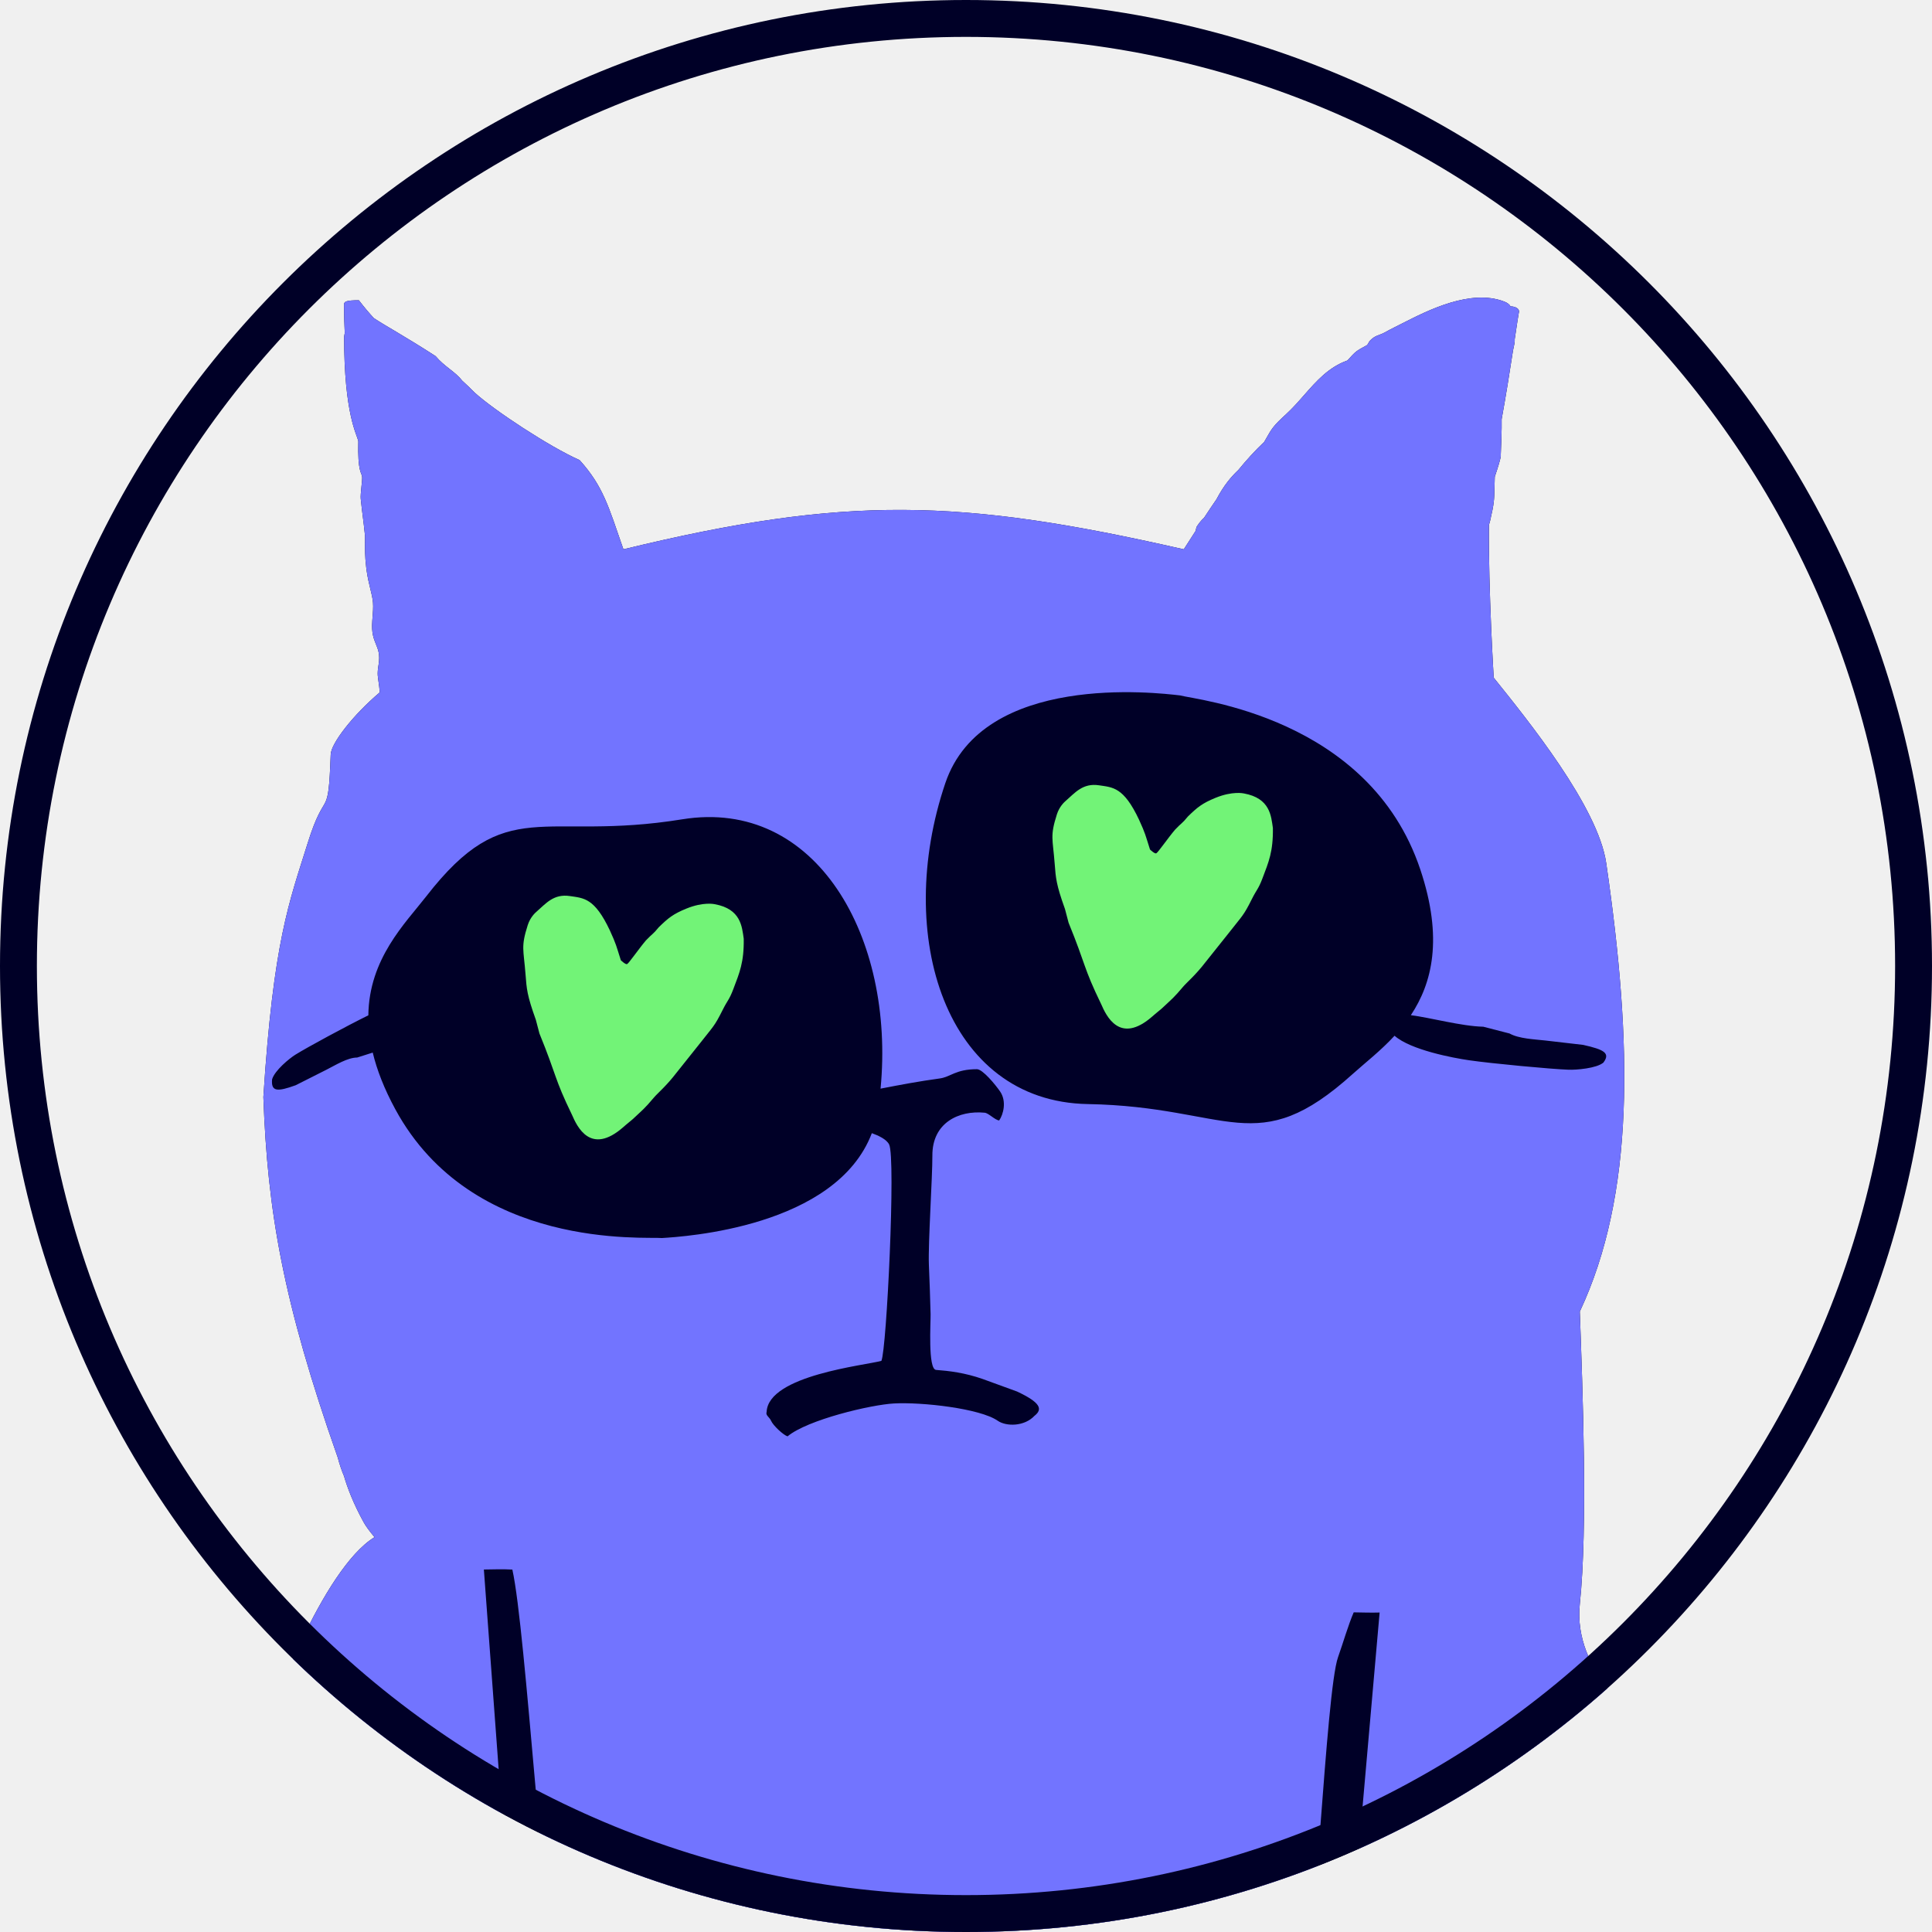
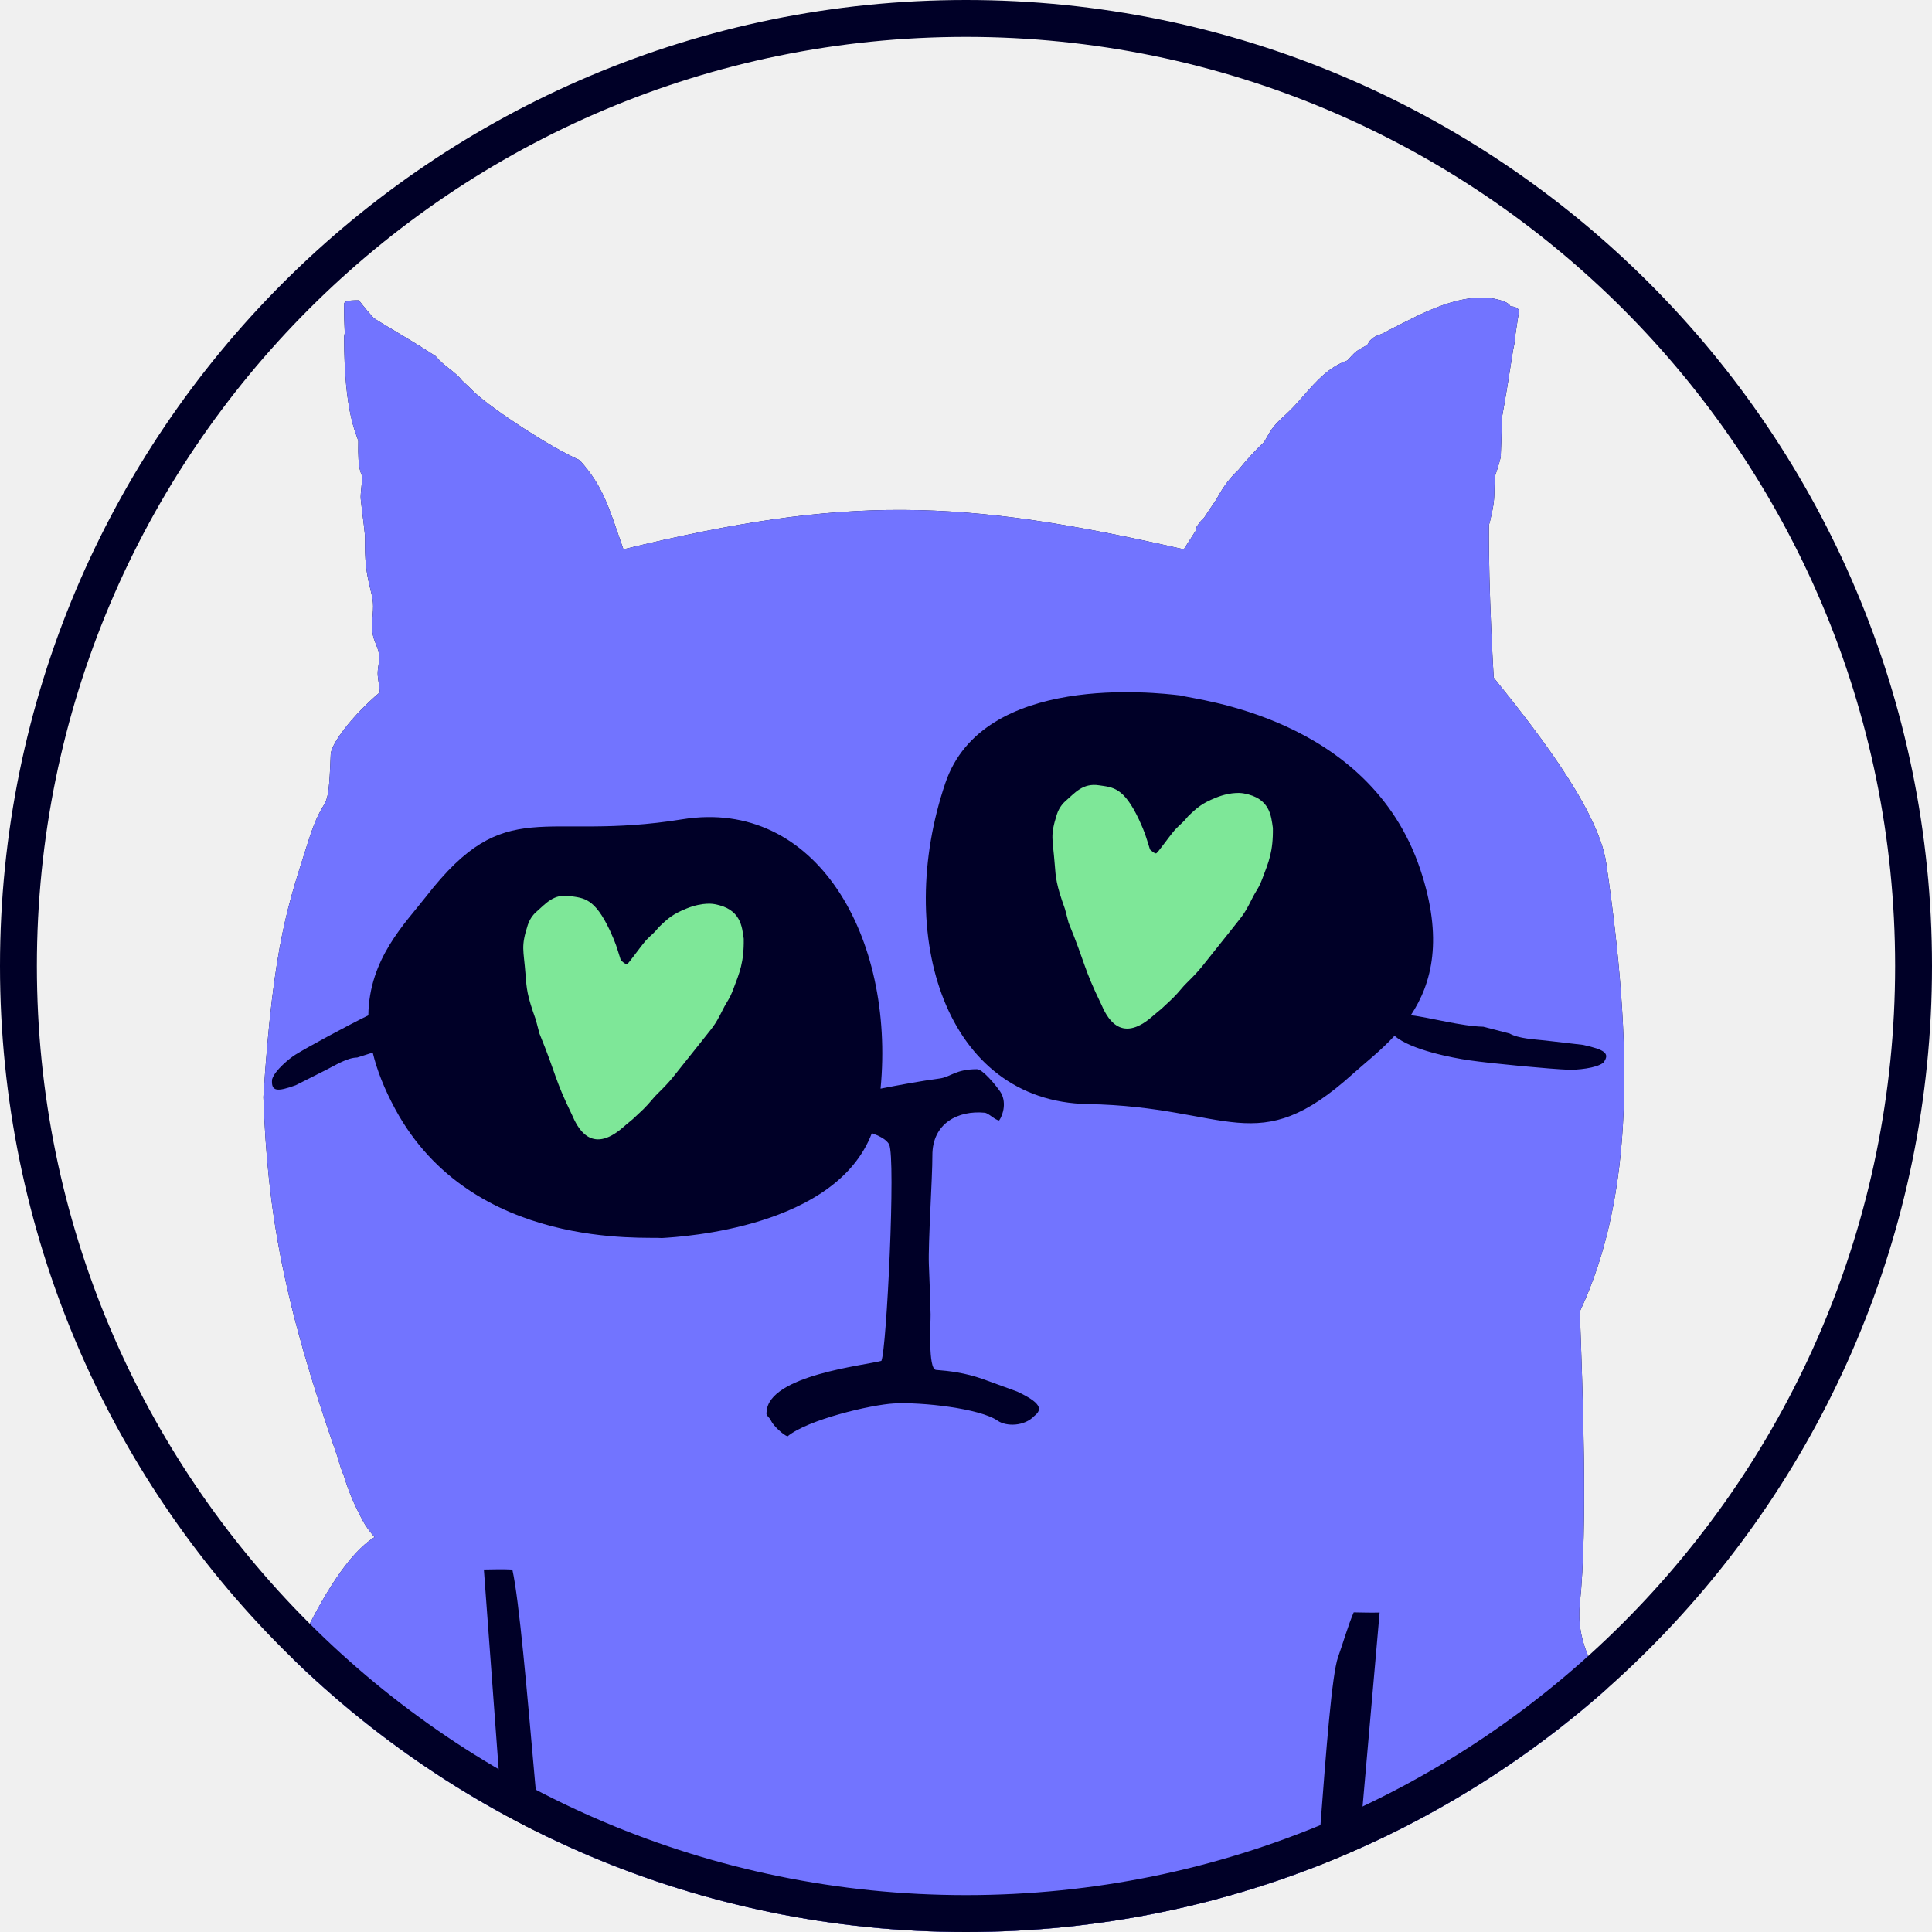
<svg xmlns="http://www.w3.org/2000/svg" width="2200" height="2200" viewBox="0 0 2200 2200" fill="none">
  <g clip-path="url(#clip0_506_309)">
    <path d="M1597.1 368.077C1625.85 353.455 1674.58 328.676 1712.8 343.358C1717.03 344.984 1719.07 346.961 1720.04 348.865C1725.75 348.869 1730.98 351.743 1729.48 356.281C1729.19 357.138 1727.43 369.07 1724.8 386.551C1724.81 386.736 1724.87 386.922 1724.88 387.115C1724.97 389.358 1724.08 393.736 1722.89 399.127C1719.36 422.258 1714.74 451.318 1709.95 477.361V477.491C1710.25 487.807 1709.21 512.06 1708.97 517.562V518.342C1708.97 518.342 1710.05 519.595 1702.14 542.888C1701.94 548.258 1701.85 552.5 1701.77 556.071C1701.49 569.256 1701.37 573.466 1696.85 592.889C1696.42 594.613 1695.88 596.299 1695.43 598.007C1694.88 673.504 1700.83 770.224 1700.92 771.69C1739.71 820.039 1819.65 918.579 1829.02 982.799C1859.32 1190.35 1861.44 1360.27 1798.96 1493.48C1802.14 1582.24 1808.2 1738.99 1798.96 1826.52C1790.7 1904.85 1868.48 1959.76 1868.48 1959.76C1938.25 2126.82 1948.03 2346.12 1948.03 2346.12H251.376C244.274 2346.12 292.799 2003.68 299.911 1976.98C306.683 1951.55 367.067 1786.79 426.495 1750.39C421.14 1744.04 416.702 1738.17 413.925 1733.09C402.328 1711.9 395.713 1694.56 391.713 1680.79C389.066 1674.61 386.684 1667.65 384.635 1659.8C322.152 1482.18 304.616 1379.19 299.911 1249.24C311.311 1071.62 329.365 1027.2 350.193 960.595C371.021 893.985 373.713 937.519 376.594 859.074C377.056 846.513 401.775 814.348 432.449 788.429C432.236 786.447 432.091 784.252 431.798 781.838C430.252 769.097 429.165 769.161 431.147 756.468C434.661 733.979 421.819 733.976 423.906 707.377V707.247C425.548 686.361 425.587 686.295 420.611 665.962C413.725 637.762 416.162 615.217 415.567 609.325C413.434 588.451 412.899 588.645 410.766 567.823C410.227 562.638 412.77 546.954 412.353 543.018C411.812 537.832 407.144 537.988 408 502.383C406.52 494.63 391.852 472.015 391.85 383.298C392.121 381.901 392.336 380.527 392.582 379.222C392.09 368.954 391.728 358.168 391.728 346.87C391.737 343.32 394.426 341.928 408.651 341.927C414.811 349.937 420.444 356.593 425.655 362.222C440.047 371.773 459.649 382.044 495.993 405.502C506.082 417.552 518.49 423.231 526.096 433.257C530.609 437.369 535.467 441.932 540.579 447.134C561.984 466.752 625.996 508.974 659.977 523.893C687.065 553.927 692.937 576.869 709.892 625.501C963.37 563.922 1093.32 567.62 1346.22 625.111L1348.01 625.501C1352.58 618.385 1357.03 611.443 1361.4 604.642C1362.21 600.733 1362.45 600.112 1363.19 599.004C1366.38 594.191 1368.89 591.634 1371.12 589.55C1375.8 582.382 1380.49 575.42 1385.19 568.604C1393.9 552.136 1402 542.919 1410.13 535.168C1419.22 524.042 1428.85 513.387 1439.54 503.251C1440.03 502.384 1440.52 501.565 1440.97 500.779C1448.34 487.711 1449.84 485.045 1464.6 471.549C1471.93 464.826 1478.49 457.356 1484.98 449.953C1499.14 433.832 1513.08 417.982 1534.33 410.489C1543.98 399.842 1544.09 399.782 1556.38 393.143L1556.7 392.969C1557.38 392.253 1557.86 391.375 1558.33 390.497C1558.8 389.627 1559.25 388.743 1559.92 388.025C1565.93 381.589 1571.03 381.782 1576.43 378.788C1580.42 376.58 1584.43 374.395 1588.76 372.283C1591.29 371.035 1594.1 369.603 1597.1 368.077Z" fill="#000027" />
    <path d="M1597.1 368.078C1625.85 353.456 1674.58 328.678 1712.79 343.359C1717.02 344.986 1719.07 346.962 1720.04 348.866C1725.75 348.87 1730.98 351.744 1729.47 356.282C1729.19 357.14 1727.43 369.072 1724.8 386.552C1724.8 386.736 1724.87 386.923 1724.88 387.116C1724.97 389.359 1724.08 393.738 1722.88 399.129C1719.35 422.259 1714.73 451.319 1709.95 477.361V477.492C1710.24 487.809 1709.2 512.06 1708.97 517.562V518.344C1708.99 518.367 1709.98 519.799 1702.14 542.889C1701.94 548.259 1701.85 552.501 1701.77 556.072C1701.48 569.257 1701.37 573.467 1696.85 592.891C1696.41 594.614 1695.88 596.301 1695.42 598.008C1694.88 673.505 1700.83 770.225 1700.92 771.691C1739.71 820.041 1819.64 918.581 1829.02 982.8C1859.32 1190.35 1861.44 1360.27 1798.96 1493.49C1802.13 1582.24 1808.2 1738.99 1798.96 1826.52C1790.7 1904.81 1868.41 1959.71 1868.48 1959.76C1956.93 2114.46 1957 2345.76 1957 2346.13H1549.67L1532.5 2274.27L1571 1836.21C1561.45 1836.51 1551.11 1836.16 1541.49 1836.01C1535.36 1850.08 1529.07 1871.86 1523.65 1887.04C1509.7 1926.16 1497.27 2235.28 1482.97 2274.27L637.058 2272.76C619.226 2204.64 598.859 1855.76 583.419 1787.3C572.77 1786.68 561.678 1787.08 550.991 1787.23L586.936 2272.76L583.514 2346.13H242C242.068 2345.67 292.801 2003.66 299.908 1976.98C306.68 1951.55 367.065 1786.79 426.493 1750.4C421.138 1744.04 416.7 1738.17 413.923 1733.09C402.326 1711.9 395.71 1694.56 391.711 1680.79C389.064 1674.61 386.682 1667.65 384.633 1659.8C322.15 1482.18 304.613 1379.2 299.908 1249.24C311.308 1071.62 329.363 1027.2 350.19 960.596C371.018 893.986 373.711 937.52 376.592 859.075C377.053 846.515 401.773 814.35 432.446 788.431C432.233 786.448 432.088 784.253 431.796 781.839C430.249 769.098 429.163 769.162 431.145 756.47C434.659 733.981 421.816 733.976 423.903 707.378V707.248C425.545 686.362 425.584 686.295 420.608 665.963C413.723 637.763 416.159 615.217 415.564 609.326C413.432 588.452 412.896 588.646 410.764 567.824C410.225 562.638 412.767 546.955 412.351 543.019C411.81 537.833 407.142 537.988 407.998 502.385C406.518 494.632 391.85 472.016 391.848 383.3C392.119 381.902 392.333 380.528 392.579 379.224C392.087 368.956 391.726 358.169 391.726 346.872C391.735 343.321 394.423 341.929 408.648 341.928C414.809 349.938 420.442 356.594 425.653 362.224C440.045 371.774 459.647 382.045 495.99 405.503C506.079 417.553 518.487 423.232 526.094 433.258C530.606 437.37 535.464 441.934 540.576 447.136C561.981 466.754 625.994 508.975 659.975 523.895C687.063 553.928 692.935 576.87 709.89 625.502C963.367 563.923 1093.32 567.621 1346.22 625.112L1348.01 625.502C1352.57 618.386 1357.03 611.444 1361.39 604.643C1362.21 600.734 1362.45 600.113 1363.18 599.005C1366.37 594.192 1368.88 591.636 1371.12 589.552C1375.8 582.384 1380.49 575.421 1385.19 568.605C1393.89 552.137 1402 542.92 1410.13 535.17C1419.22 524.043 1428.84 513.388 1439.54 503.252C1440.03 502.385 1440.52 501.566 1440.96 500.779C1448.33 487.712 1449.84 485.046 1464.6 471.551C1471.92 464.827 1478.48 457.357 1484.98 449.954C1499.13 433.833 1513.07 417.983 1534.33 410.49C1543.98 399.844 1544.08 399.783 1556.38 393.144L1556.7 392.971C1557.38 392.254 1557.86 391.376 1558.33 390.498C1558.8 389.628 1559.25 388.744 1559.92 388.026C1565.93 381.59 1571.03 381.783 1576.43 378.789C1580.42 376.581 1584.43 374.395 1588.76 372.284C1591.29 371.035 1594.1 369.605 1597.1 368.078ZM1002.72 1239.65C1019.23 1067.44 929.654 908.183 776.805 932.973C616.789 958.925 576.915 902.813 485.402 1020.66C461.367 1051.51 420.225 1091.67 419.438 1156.16C394.19 1168.61 350.081 1192.44 336.356 1200.99C329.719 1205.12 312.81 1218.87 309.836 1229.08C308.568 1243.1 315.628 1243.42 336.703 1235.77L371.841 1218.05C381.993 1212.9 395.869 1204.22 406.698 1204.24L424.438 1198.6C429.14 1218.2 437.397 1239.68 450.237 1263.3C537.783 1424.41 735.744 1407.92 753.747 1409.77L753.924 1409.76C779.066 1408.21 952.061 1397.52 992.78 1290.36C1000.18 1293.02 1009.47 1297.24 1012.47 1303.23C1020.15 1318.63 1009.62 1536.96 1003.65 1549.63C985.521 1554.74 874.858 1565.99 872.967 1607.76C871.547 1611.82 876.163 1613.57 877.988 1617.79C880.401 1623.37 892.015 1634.1 896.797 1635.6C919.488 1616.67 991.597 1599.57 1018.07 1598.14C1050.05 1596.42 1115.99 1603.84 1136.05 1617.79C1145.75 1624.54 1166.38 1624.54 1177.98 1612.22C1187.75 1604.58 1184.73 1597.02 1158.14 1584.55L1119.05 1570.3C1098.72 1563.18 1080.8 1561.05 1065.9 1559.93C1056.46 1559.21 1059.89 1505.37 1059.68 1496.64C1059.19 1477.71 1058.54 1458.79 1057.73 1439.88C1056.78 1416.16 1061.85 1339.64 1061.71 1315.92C1061.49 1278.47 1091.82 1264.17 1121.27 1267.07C1125.79 1267.51 1133.02 1275.47 1137.77 1275.87C1142.56 1269.02 1146.48 1254.03 1138.83 1242.89C1133.76 1235.5 1119.05 1217.51 1112.45 1217.51C1088.09 1217.51 1082.64 1226.37 1070.01 1228.07C1047.46 1231.11 1025.06 1235.32 1002.72 1239.65ZM1343.61 791.865C1316.67 788.705 1119.13 765.53 1076.44 891.795C1017.75 1065.22 1076.65 1254.36 1238.67 1257.22C1400.7 1260.08 1430.26 1322.4 1540.73 1222.63C1554.29 1210.42 1571.89 1196.87 1588 1179.42C1606.3 1195.65 1654.96 1204.73 1672.52 1207.28C1698.95 1211.13 1766.42 1217.4 1786.3 1218.12C1794.79 1218.43 1817.98 1216.6 1825.81 1209.99C1833.8 1199.35 1827.04 1195.22 1802.71 1189.82L1759.74 1184.84C1747.31 1183.43 1729.54 1182.82 1718.93 1176.85L1689.04 1169.14C1664.2 1168.6 1629.12 1158.86 1606.56 1156C1630.68 1119.71 1643.69 1068.75 1617.29 989.988C1558.94 815.819 1361.19 796.905 1343.79 791.886L1343.61 791.865Z" fill="#7274FF" />
-     <path d="M1216.82 1050.75C1213.07 1036.35 1213.02 1036.38 1212.71 1035.12C1202.63 1007.15 1202.23 999.75 1200.99 983.61C1198.77 954.607 1195.52 952.37 1203.49 927.329C1206.38 918.217 1212.25 913.109 1213.32 912.182C1224.02 902.881 1232.91 891.43 1251.46 894.225C1267.34 896.616 1279.5 896.252 1297.01 933.343C1304.51 949.842 1303.98 949.99 1309.52 967.338C1310.01 967.804 1314.98 972.508 1316.66 971.689C1318.73 970.68 1330.04 954.172 1338.12 944.697C1345.3 937.08 1346.03 938.012 1352.67 929.77C1363.38 919.338 1368.9 914.721 1384.14 908.502C1403.57 900.572 1416 903.413 1416.44 903.495C1446.31 908.942 1447.44 929.105 1449.46 942.844C1449.85 969.738 1444.65 981.548 1437.68 999.96C1432.79 1012.87 1431.43 1011.97 1425.31 1024.19C1415.92 1042.95 1414.98 1042.25 1399.46 1062.11C1375.05 1092.74 1375 1092.66 1372.93 1095.37C1361.44 1110.4 1351.35 1118.74 1347.29 1123.54C1336.22 1136.63 1335.1 1136.97 1322.74 1148.56C1316.56 1153.6 1313.07 1156.66 1312.25 1157.38C1274.9 1190.14 1259.57 1156.39 1253.91 1143.41C1233.44 1101.29 1236.84 1099.75 1216.82 1050.75Z" fill-rule="evenodd" clip-rule="evenodd" fill="#72F377" />
-     <path d="M614.273 1176.87C610.517 1162.47 610.469 1162.51 610.162 1161.25C600.075 1133.27 599.683 1125.88 598.443 1109.74C596.22 1080.73 592.97 1078.5 600.936 1053.45C603.832 1044.34 609.703 1039.23 610.772 1038.31C621.469 1029.01 630.358 1017.56 648.913 1020.35C664.794 1022.74 676.948 1022.38 694.458 1059.47C701.956 1075.97 701.43 1076.11 706.966 1093.46C707.457 1093.93 712.425 1098.63 714.11 1097.81C716.182 1096.81 727.489 1080.3 735.564 1070.82C742.75 1063.21 743.479 1064.14 750.117 1055.9C760.827 1045.46 766.348 1040.85 781.586 1034.63C801.021 1026.7 813.454 1029.54 813.894 1029.62C843.761 1035.07 844.891 1055.23 846.906 1068.97C847.295 1095.86 842.099 1107.67 835.127 1126.09C830.24 1138.99 828.877 1138.09 822.76 1150.31C813.373 1169.07 812.427 1168.38 796.91 1188.23C772.503 1218.87 772.451 1218.78 770.383 1221.49C758.893 1236.52 748.796 1244.86 744.742 1249.66C733.667 1262.76 732.551 1263.09 720.189 1274.69C714.01 1279.72 710.523 1282.78 709.701 1283.51C672.345 1316.27 657.017 1282.52 651.359 1269.53C630.893 1227.42 634.285 1225.88 614.273 1176.87Z" fill-rule="evenodd" clip-rule="evenodd" fill="#72F377" />
+     <path d="M1216.82 1050.75C1213.07 1036.35 1213.02 1036.38 1212.71 1035.12C1202.63 1007.15 1202.23 999.75 1200.99 983.61C1198.77 954.607 1195.52 952.37 1203.49 927.329C1206.38 918.217 1212.25 913.109 1213.32 912.182C1224.02 902.881 1232.91 891.43 1251.46 894.225C1267.34 896.616 1279.5 896.252 1297.01 933.343C1304.51 949.842 1303.98 949.99 1309.52 967.338C1310.01 967.804 1314.98 972.508 1316.66 971.689C1318.73 970.68 1330.04 954.172 1338.12 944.697C1345.3 937.08 1346.03 938.012 1352.67 929.77C1363.38 919.338 1368.9 914.721 1384.14 908.502C1403.57 900.572 1416 903.413 1416.44 903.495C1446.31 908.942 1447.44 929.105 1449.46 942.844C1449.85 969.738 1444.65 981.548 1437.68 999.96C1432.79 1012.87 1431.43 1011.97 1425.31 1024.19C1415.92 1042.95 1414.98 1042.25 1399.46 1062.11C1375.05 1092.74 1375 1092.66 1372.93 1095.37C1361.44 1110.4 1351.35 1118.74 1347.29 1123.54C1336.22 1136.63 1335.1 1136.97 1322.74 1148.56C1316.56 1153.6 1313.07 1156.66 1312.25 1157.38C1274.9 1190.14 1259.57 1156.39 1253.91 1143.41C1233.44 1101.29 1236.84 1099.75 1216.82 1050.75Z" fill-rule="evenodd" clip-rule="evenodd" fill="#7EE798" />
+     <path d="M614.273 1176.87C610.517 1162.47 610.469 1162.51 610.162 1161.25C600.075 1133.27 599.683 1125.88 598.443 1109.74C596.22 1080.73 592.97 1078.5 600.936 1053.45C603.832 1044.34 609.703 1039.23 610.772 1038.31C621.469 1029.01 630.358 1017.56 648.913 1020.35C664.794 1022.74 676.948 1022.38 694.458 1059.47C701.956 1075.97 701.43 1076.11 706.966 1093.46C707.457 1093.93 712.425 1098.63 714.11 1097.81C716.182 1096.81 727.489 1080.3 735.564 1070.82C742.75 1063.21 743.479 1064.14 750.117 1055.9C760.827 1045.46 766.348 1040.85 781.586 1034.63C801.021 1026.7 813.454 1029.54 813.894 1029.62C843.761 1035.07 844.891 1055.23 846.906 1068.97C847.295 1095.86 842.099 1107.67 835.127 1126.09C830.24 1138.99 828.877 1138.09 822.76 1150.31C813.373 1169.07 812.427 1168.38 796.91 1188.23C772.503 1218.87 772.451 1218.78 770.383 1221.49C758.893 1236.52 748.796 1244.86 744.742 1249.66C733.667 1262.76 732.551 1263.09 720.189 1274.69C714.01 1279.72 710.523 1282.78 709.701 1283.51C672.345 1316.27 657.017 1282.52 651.359 1269.53C630.893 1227.42 634.285 1225.88 614.273 1176.87Z" fill-rule="evenodd" clip-rule="evenodd" fill="#7EE798" />
  </g>
  <rect x="21" y="21" width="2158" height="2158" rx="1079" stroke="#000027" stroke-width="42" />
  <defs>
    <clipPath id="clip0_506_309">
      <rect width="2200" height="2200" rx="1100" fill="white" />
    </clipPath>
  </defs>
</svg>
